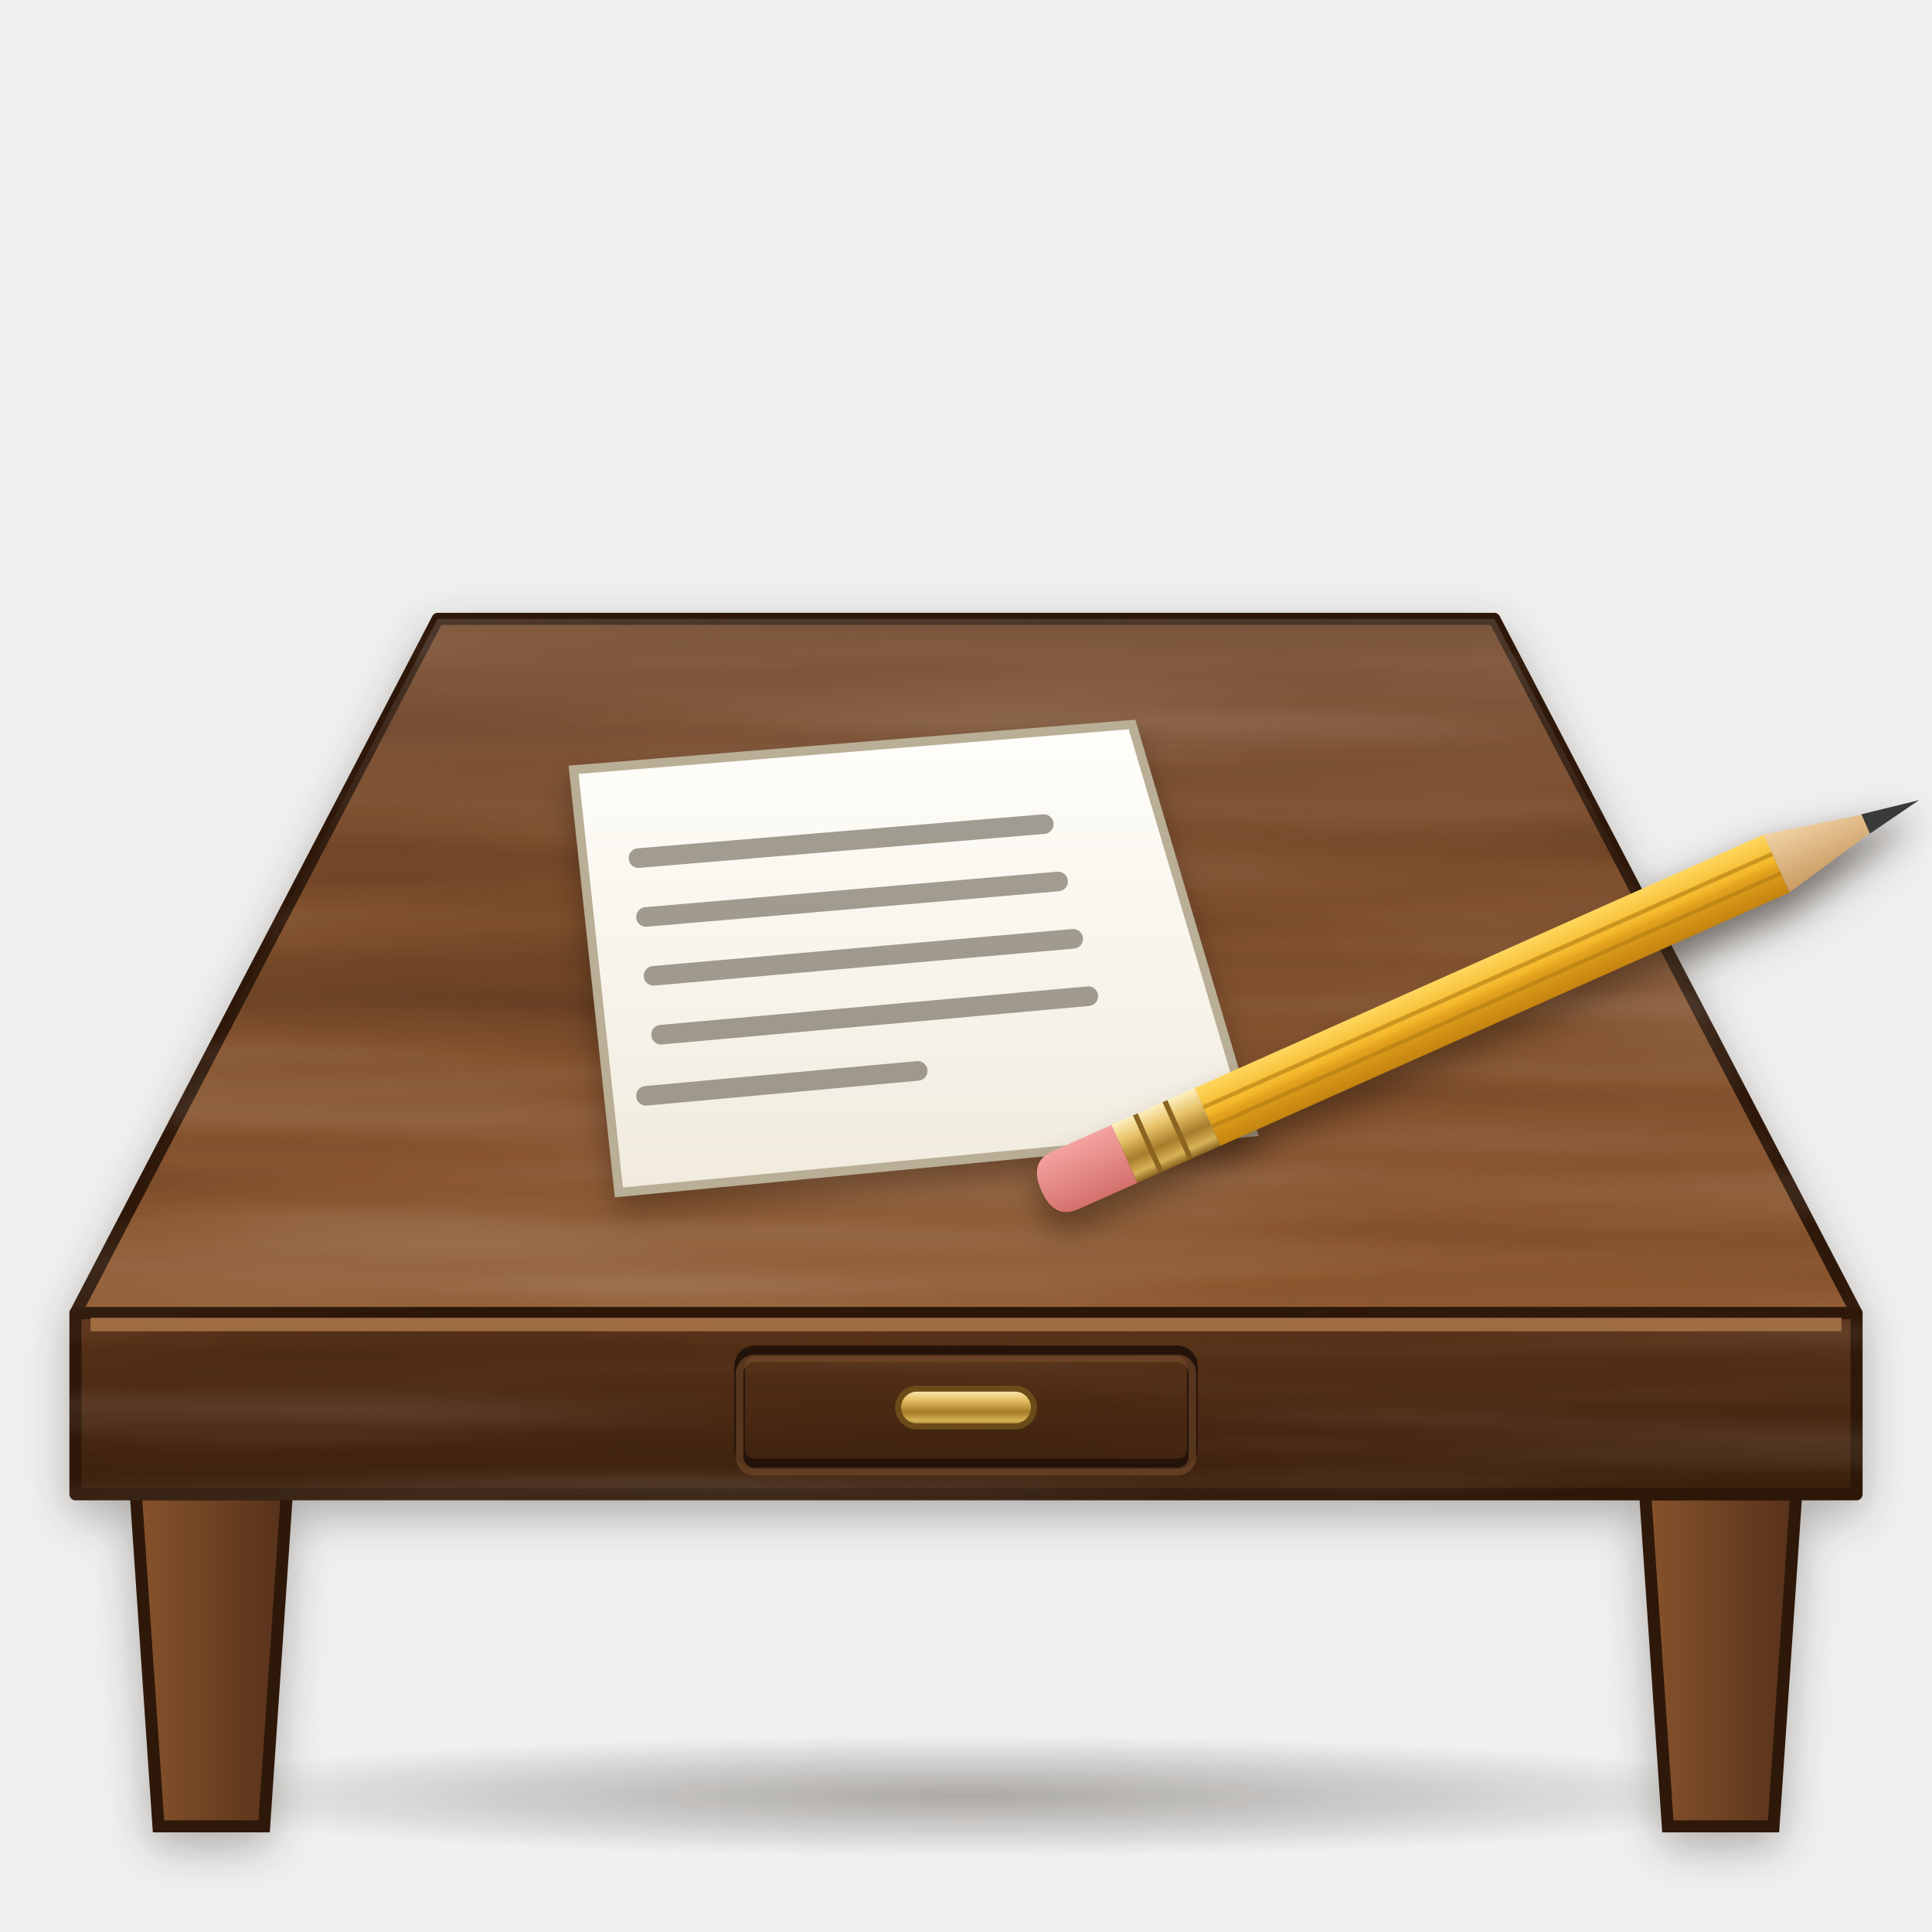
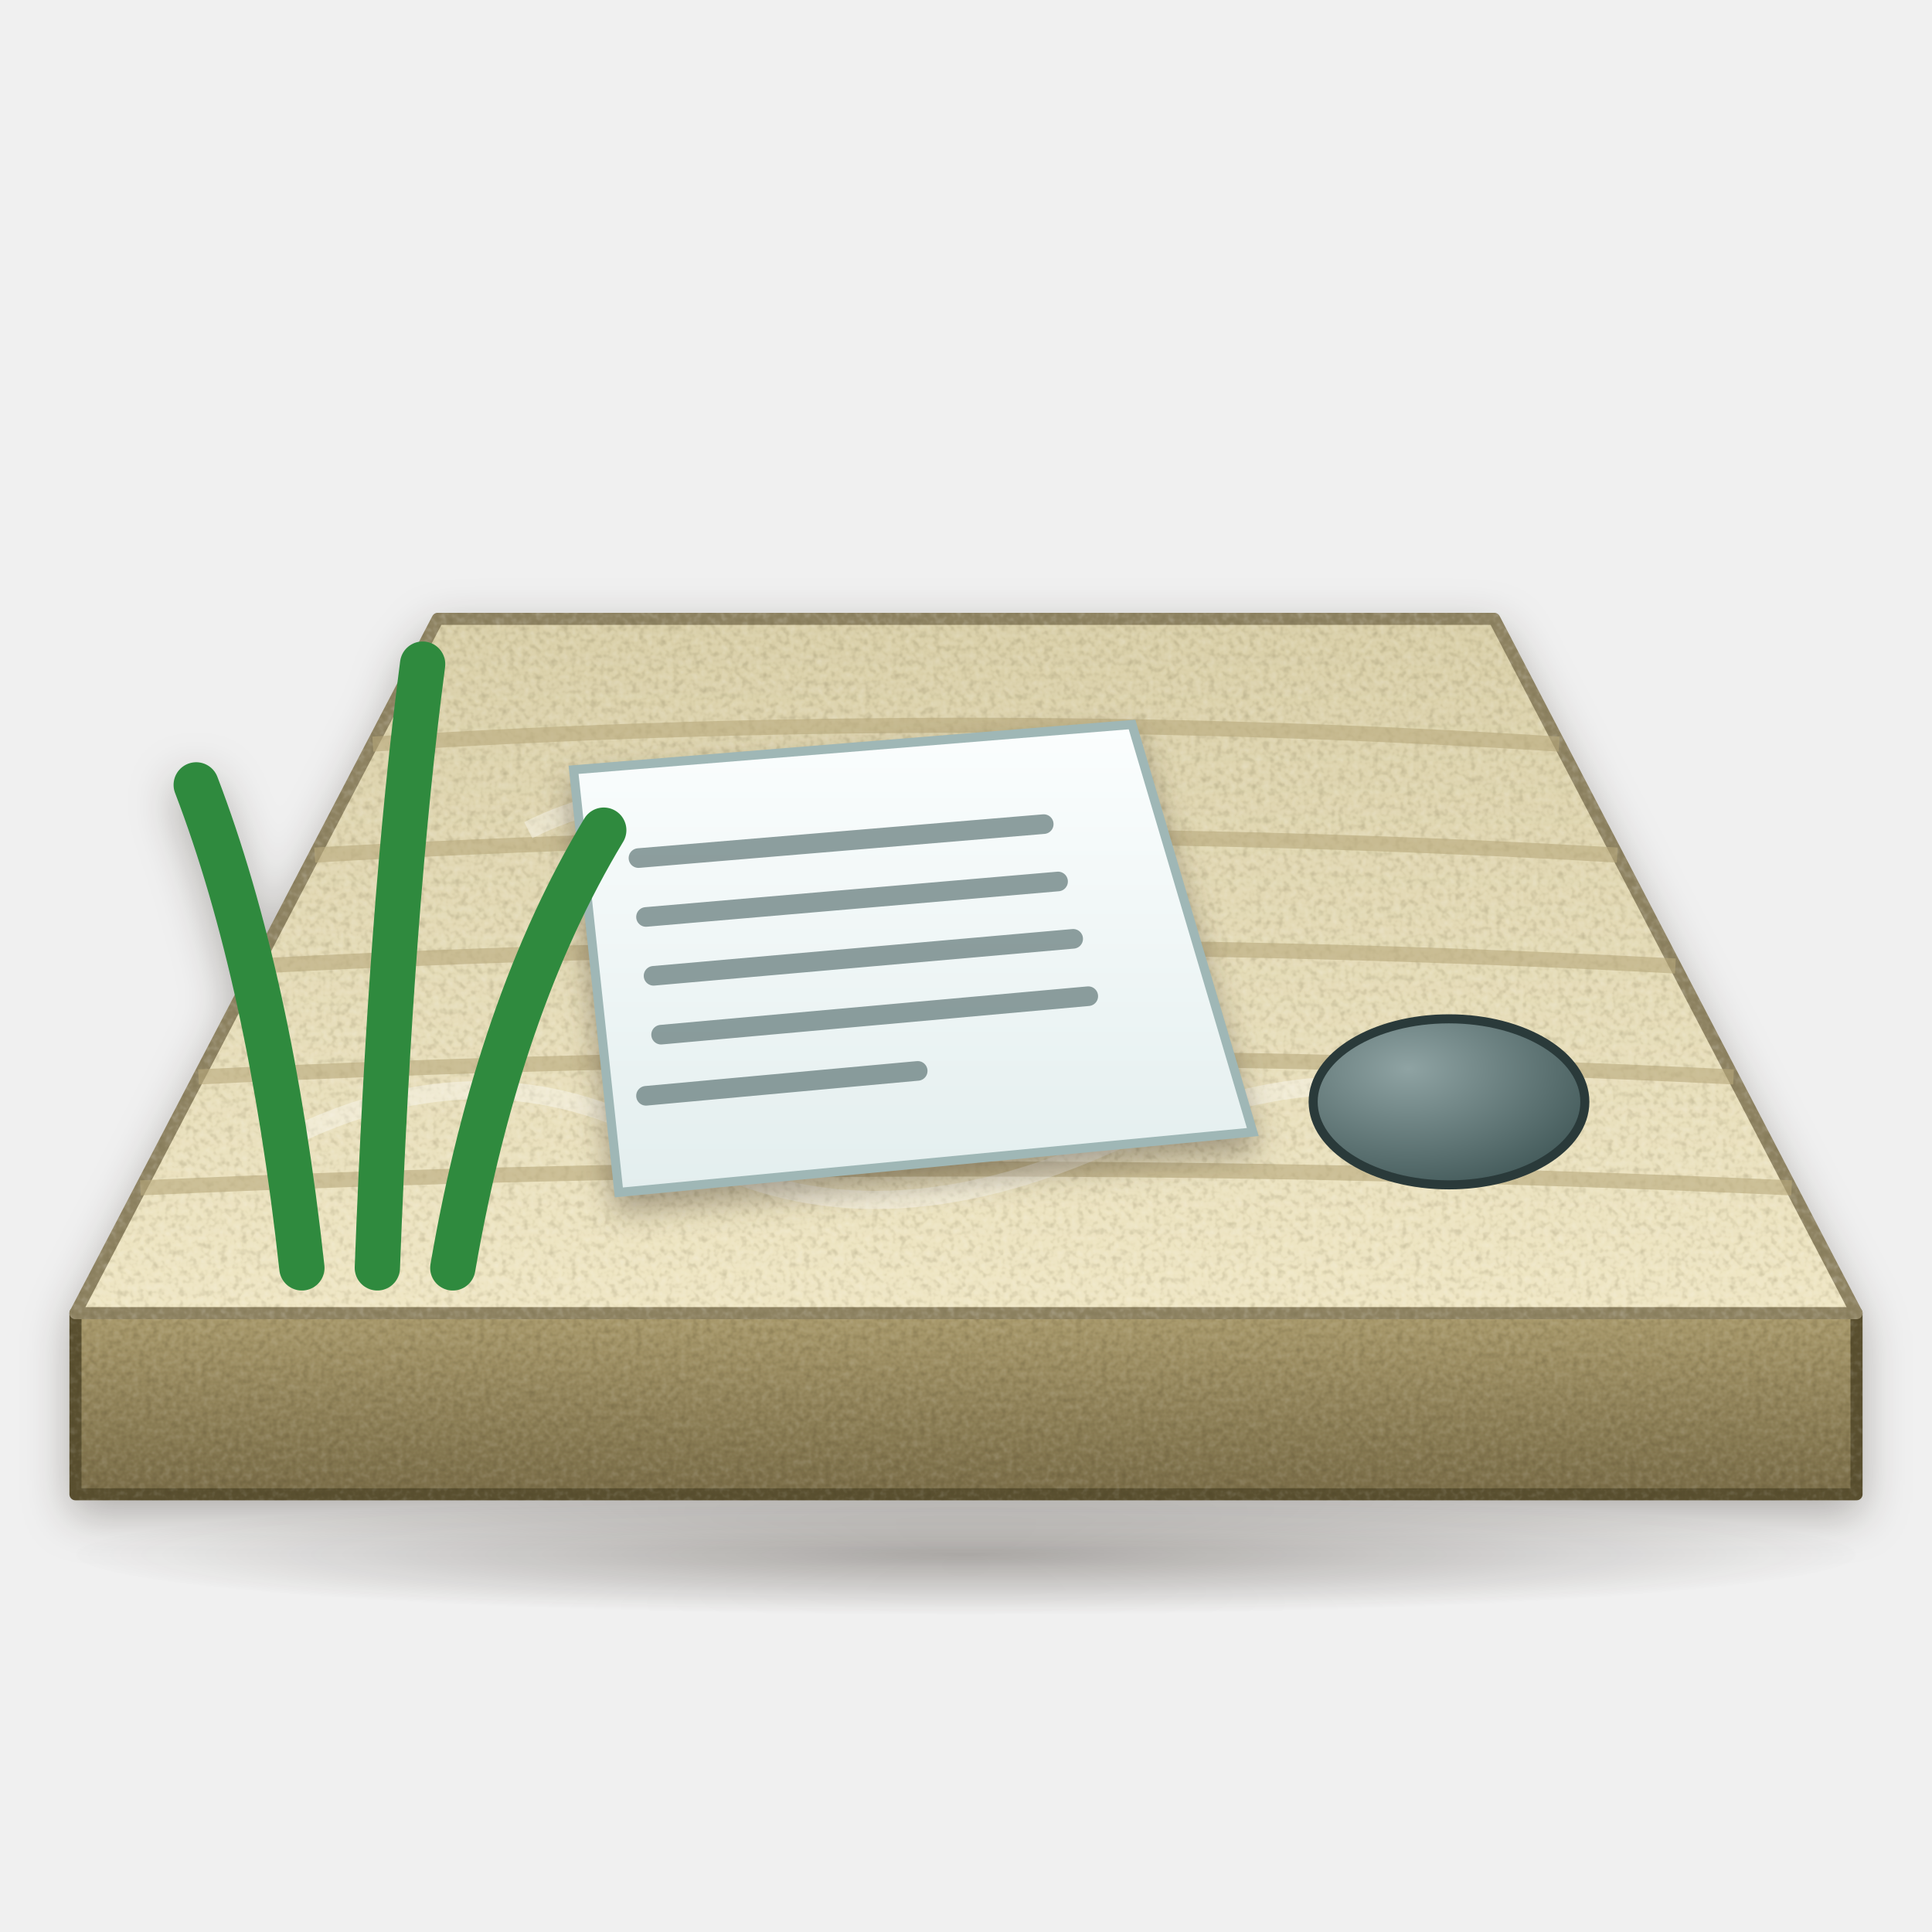
<svg xmlns="http://www.w3.org/2000/svg" width="64" height="64" viewBox="0 0 256 256">
  <defs>
-     <linearGradient id="l1" x1="0" y1="0" x2="1" y2="0">
-       <stop offset="0" stop-color="#87532c" />
-       <stop offset="1" stop-color="#56311a" />
+     <linearGradient id="l1" x1="0" y1="0" x2="0" y2="1">
+       <stop offset="0" stop-color="#d9cfa8" />
+       <stop offset="1" stop-color="#efe6c4" />
    </linearGradient>
-     <linearGradient id="l2" x1="0" y1="0" x2="1" y2="0">
-       <stop offset="0" stop-color="#87532c" />
-       <stop offset="1" stop-color="#56311a" />
-     </linearGradient>
+     <filter id="f2" x="-4%" y="-4%" width="108%" height="108%" color-interpolation-filters="sRGB">
+       <feTurbulence type="fractalNoise" baseFrequency="1.1" numOctaves="2" seed="101" result="n" />
+       <feColorMatrix in="n" type="matrix" values="0 0 0 0 0.353 0 0 0 0 0.314 0 0 0 0 0.188 0.480 0 0 0 -0.240" result="d" />
+       <feColorMatrix in="n" type="matrix" values="0 0 0 0 1 0 0 0 0 1 0 0 0 0 1 -0.432 0 0 0 0.216" result="l" />
+       <feMerge result="m">
+         <feMergeNode in="d" />
+         <feMergeNode in="l" />
+       </feMerge>
+       <feComposite in="m" in2="SourceAlpha" operator="in" result="t" />
+       <feMerge>
+         <feMergeNode in="SourceGraphic" />
+         <feMergeNode in="t" />
+       </feMerge>
+     </filter>
    <linearGradient id="l3" x1="0" y1="0" x2="0" y2="1">
-       <stop offset="0" stop-color="#6e4122" />
-       <stop offset="1" stop-color="#8f5a32" />
+       <stop offset="0" stop-color="#a99a6c" />
+       <stop offset="1" stop-color="#7a6d48" />
    </linearGradient>
    <filter id="f4" x="-4%" y="-4%" width="108%" height="108%" color-interpolation-filters="sRGB">
-       <feTurbulence type="fractalNoise" baseFrequency="0.006 0.08" numOctaves="3" seed="101" result="n" />
-       <feColorMatrix in="n" type="matrix" values="0 0 0 0 0.165 0 0 0 0 0.078 0 0 0 0 0.024 0.800 0 0 0 -0.400" result="d" />
-       <feColorMatrix in="n" type="matrix" values="0 0 0 0 1 0 0 0 0 1 0 0 0 0 1 -0.400 0 0 0 0.200" result="l" />
+       <feTurbulence type="fractalNoise" baseFrequency="1.2" numOctaves="2" seed="102" result="n" />
+       <feColorMatrix in="n" type="matrix" values="0 0 0 0 0.227 0 0 0 0 0.188 0 0 0 0 0.094 0.480 0 0 0 -0.240" result="d" />
+       <feColorMatrix in="n" type="matrix" values="0 0 0 0 1 0 0 0 0 1 0 0 0 0 1 -0.288 0 0 0 0.144" result="l" />
      <feMerge result="m">
        <feMergeNode in="d" />
        <feMergeNode in="l" />
      </feMerge>
      <feComposite in="m" in2="SourceAlpha" operator="in" result="t" />
      <feMerge>
        <feMergeNode in="SourceGraphic" />
        <feMergeNode in="t" />
      </feMerge>
    </filter>
    <linearGradient id="l5" x1="0" y1="0" x2="0" y2="1">
-       <stop offset="0" stop-color="#fff" stop-opacity="0.14" />
-       <stop offset="0.35" stop-color="#fff" stop-opacity="0.02" />
-       <stop offset="1" stop-color="#fff" stop-opacity="0" />
+       <stop offset="0" stop-color="#fbfefe" />
+       <stop offset="1" stop-color="#e3eeee" />
    </linearGradient>
-     <linearGradient id="l6" x1="0" y1="0" x2="0" y2="1">
-       <stop offset="0" stop-color="#5c341a" />
-       <stop offset="1" stop-color="#3c210e" />
-     </linearGradient>
-     <filter id="f7" x="-4%" y="-4%" width="108%" height="108%" color-interpolation-filters="sRGB">
-       <feTurbulence type="fractalNoise" baseFrequency="0.006 0.1" numOctaves="3" seed="102" result="n" />
-       <feColorMatrix in="n" type="matrix" values="0 0 0 0 0.102 0 0 0 0 0.047 0 0 0 0 0.016 0.640 0 0 0 -0.320" result="d" />
-       <feColorMatrix in="n" type="matrix" values="0 0 0 0 1 0 0 0 0 1 0 0 0 0 1 -0.320 0 0 0 0.160" result="l" />
-       <feMerge result="m">
-         <feMergeNode in="d" />
-         <feMergeNode in="l" />
-       </feMerge>
-       <feComposite in="m" in2="SourceAlpha" operator="in" result="t" />
-       <feMerge>
-         <feMergeNode in="SourceGraphic" />
-         <feMergeNode in="t" />
-       </feMerge>
-     </filter>
-     <linearGradient id="l8" x1="0" y1="0" x2="0" y2="1">
-       <stop offset="0" stop-color="#fff0bf" />
-       <stop offset="0.3" stop-color="#e6c166" />
-       <stop offset="0.62" stop-color="#a77b2a" />
-       <stop offset="0.85" stop-color="#d8b257" />
-       <stop offset="1" stop-color="#8a6420" />
-     </linearGradient>
-     <linearGradient id="l9" x1="0" y1="0" x2="0" y2="1">
-       <stop offset="0" stop-color="#fffefa" />
-       <stop offset="1" stop-color="#f1ebde" />
-     </linearGradient>
-     <filter id="f10" filterUnits="userSpaceOnUse" x="-16" y="-16" width="288" height="288" color-interpolation-filters="sRGB">
+     <filter id="f6" filterUnits="userSpaceOnUse" x="-16" y="-16" width="288" height="288" color-interpolation-filters="sRGB">
      <feGaussianBlur in="SourceAlpha" stdDeviation="2" />
      <feOffset dx="0" dy="2" result="o" />
      <feFlood flood-color="#1a1006" flood-opacity="0.35" />
      <feComposite in2="o" operator="in" result="s" />
      <feMerge>
        <feMergeNode in="s" />
        <feMergeNode in="SourceGraphic" />
      </feMerge>
    </filter>
-     <linearGradient id="l11" x1="0" y1="0" x2="0" y2="1">
-       <stop offset="0" stop-color="#ffd75e" />
-       <stop offset="0.45" stop-color="#f3b72a" />
-       <stop offset="0.55" stop-color="#e2a21e" />
-       <stop offset="1" stop-color="#c4840f" />
-     </linearGradient>
-     <linearGradient id="l12" x1="0" y1="0" x2="0" y2="1">
-       <stop offset="0" stop-color="#f2d3a6" />
-       <stop offset="1" stop-color="#c99b62" />
-     </linearGradient>
-     <linearGradient id="l13" x1="0" y1="0" x2="0" y2="1">
-       <stop offset="0" stop-color="#fff0bf" />
-       <stop offset="0.3" stop-color="#e6c166" />
-       <stop offset="0.62" stop-color="#a77b2a" />
-       <stop offset="0.85" stop-color="#d8b257" />
-       <stop offset="1" stop-color="#8a6420" />
-     </linearGradient>
-     <linearGradient id="l14" x1="0" y1="0" x2="0" y2="1">
-       <stop offset="0" stop-color="#f4a3a0" />
-       <stop offset="1" stop-color="#d4706c" />
-     </linearGradient>
-     <filter id="f15" filterUnits="userSpaceOnUse" x="-16" y="-16" width="288" height="288" color-interpolation-filters="sRGB">
-       <feGaussianBlur in="SourceAlpha" stdDeviation="2" />
-       <feOffset dx="0" dy="2.5" result="o" />
-       <feFlood flood-color="#1a1006" flood-opacity="0.4" />
-       <feComposite in2="o" operator="in" result="s" />
-       <feMerge>
-         <feMergeNode in="s" />
-         <feMergeNode in="SourceGraphic" />
-       </feMerge>
-     </filter>
-     <radialGradient id="r16" cx="0.5" cy="0.5" r="0.5">
+     <radialGradient id="r7" cx="0.35" cy="0.3" r="0.8">
+       <stop offset="0" stop-color="#8fa3a3" />
+       <stop offset="1" stop-color="#3f5656" />
+     </radialGradient>
+     <radialGradient id="r8" cx="0.5" cy="0.5" r="0.5">
      <stop offset="0" stop-color="#1a1006" stop-opacity="0.32" />
      <stop offset="0.6" stop-color="#1a1006" stop-opacity="0.134" />
      <stop offset="1" stop-color="#1a1006" stop-opacity="0" />
    </radialGradient>
-     <filter id="f17" filterUnits="userSpaceOnUse" x="-16" y="-16" width="288" height="288" color-interpolation-filters="sRGB">
+     <filter id="f9" filterUnits="userSpaceOnUse" x="-16" y="-16" width="288" height="288" color-interpolation-filters="sRGB">
      <feGaussianBlur in="SourceAlpha" stdDeviation="3" />
      <feOffset dx="0" dy="2" result="o" />
      <feFlood flood-color="#1a1006" flood-opacity="0.3" />
      <feComposite in2="o" operator="in" result="s" />
      <feMerge>
        <feMergeNode in="s" />
        <feMergeNode in="SourceGraphic" />
      </feMerge>
    </filter>
  </defs>
-   <ellipse cx="128" cy="238" rx="112" ry="8" fill="url(#r16)" />
-   <g filter="url(#f17)">
-     <path d="M18.0,198.0 L38.0,198.0 L35.0,242.0 L21.0,242.0 Z" fill="url(#l1)" stroke="#2e1809" stroke-width="1.6" />
-     <path d="M218.0,198.0 L238.0,198.0 L235.0,242.0 L221.0,242.0 Z" fill="url(#l2)" stroke="#2e1809" stroke-width="1.6" />
+   <ellipse cx="128" cy="206" rx="118" ry="8" fill="url(#r8)" />
+   <g filter="url(#f9)">
    <g filter="url(#f4)">
-       <path d="M58.0,82.0 L198.0,82.0 L246.0,174.0 L10.0,174.0 Z" fill="url(#l3)" stroke="#2e1809" stroke-width="1.6" stroke-linejoin="round" />
+       <path d="M10.0,174.0 L246.0,174.0 L246.0,198.0 L10.0,198.0 Z" fill="url(#l3)" stroke="#5a5030" stroke-width="1.6" stroke-linejoin="round" />
    </g>
-     <path d="M58.0,82.0 L198.0,82.0 L246.0,174.0 L10.0,174.0 Z" fill="url(#l5)" />
-     <g filter="url(#f7)">
-       <path d="M10.0,174.0 L246.0,174.0 L246.0,198.0 L10.0,198.0 Z" fill="url(#l6)" stroke="#2e1809" stroke-width="1.6" stroke-linejoin="round" />
+     <g filter="url(#f2)">
+       <path d="M58.0,82.0 L198.0,82.0 L246.0,174.0 L10.0,174.0 Z" fill="url(#l1)" stroke="#8f8463" stroke-width="1.6" stroke-linejoin="round" />
    </g>
-     <path d="M12,175.5 H244" stroke="#b07a4c" stroke-width="1.8" opacity=".8" />
-     <rect x="98" y="179" width="60" height="15" rx="2" fill="none" stroke="#24130a" stroke-width="1.4" />
-     <rect x="98" y="179" width="60" height="15" rx="2" fill="none" stroke="#7a4d2b" stroke-width="1" transform="translate(0 1)" opacity=".6" />
-     <rect x="119" y="184" width="18" height="5" rx="2.5" fill="url(#l8)" stroke="#6b4c18" stroke-width=".8" />
-     <g filter="url(#f10)">
-       <path d="M76.0,102.0 L150.0,96.0 L166.0,150.0 L82.0,158.0 Z" fill="url(#l9)" stroke="#b9ae96" stroke-width="1.2" />
-       <path d="M84.6,113.7 L138.3,109.2 M85.6,121.5 L140.2,116.8 M86.6,129.3 L142.2,124.4 M87.6,137.1 L144.2,132.0 M85.6,145.2 L121.6,141.9" stroke="#7b7466" stroke-width="2.6" stroke-linecap="round" opacity=".7" />
+     <path d="M49.4,98.6 Q128.0,93.6 206.6,98.6 M41.7,113.3 Q128.0,108.3 214.3,113.3 M34.0,128.0 Q128.0,123.0 222.0,128.0 M26.3,142.7 Q128.0,137.7 229.7,142.7 M18.6,157.4 Q128.0,152.4 237.4,157.4" fill="none" stroke="#b7a97c" stroke-width="2" opacity=".6" />
+     <path d="M70,110 q20,-10 36,4 t40,-2 M40,150 q26,-12 50,2 t56,0 t50,-4" fill="none" stroke="#fff" stroke-width="2.4" opacity=".35" />
+     <g filter="url(#f6)">
+       <path d="M76.0,102.0 L150.0,96.0 L166.0,150.0 L82.0,158.0 Z" fill="url(#l5)" stroke="#9fb7b6" stroke-width="1.2" />
+       <path d="M84.6,113.7 L138.3,109.2 M85.6,121.5 L140.2,116.8 M86.6,129.3 L142.2,124.4 M87.6,137.1 L144.2,132.0 M85.6,145.2 L121.6,141.9" stroke="#5f7676" stroke-width="2.6" stroke-linecap="round" opacity=".7" />
    </g>
-     <g filter="url(#f15)">
-       <g transform="translate(160 148) rotate(-24) scale(.86 .7)">
-         <path d="M0,-6 H96 V6 H0 Z" fill="url(#l11)" />
-         <path d="M0,-2 H96 M0,2 H96" stroke="#b07a10" stroke-width=".8" opacity=".6" />
-         <path d="M96,-6 L118,0 L96,6 Z" fill="url(#l12)" />
-         <path d="M111,-2 L120,0 L111,2 Z" fill="#3a3a3a" />
-         <rect x="-14" y="-6" width="14" height="12" fill="url(#l13)" />
-         <path d="M-10,-6 V6 M-5,-6 V6" stroke="#8a6420" stroke-width=".8" />
-         <path d="M-14,-6 H-24 Q-28,-6 -28,0 Q-28,6 -24,6 H-14 Z" fill="url(#l14)" />
-       </g>
-     </g>
+     <ellipse cx="192" cy="146" rx="18" ry="11" fill="url(#r7)" stroke="#2a3a3a" stroke-width="1.2" />
+     <path d="M40,168 Q35.8,129.6 26,104" fill="none" stroke="#2f8a3e" stroke-width="6" stroke-linecap="round" />
+     <path d="M50,168 Q51.8,120.0 56,88" fill="none" stroke="#2f8a3e" stroke-width="6" stroke-linecap="round" />
+     <path d="M60,168 Q66.0,133.2 80,110" fill="none" stroke="#2f8a3e" stroke-width="6" stroke-linecap="round" />
  </g>
</svg>
